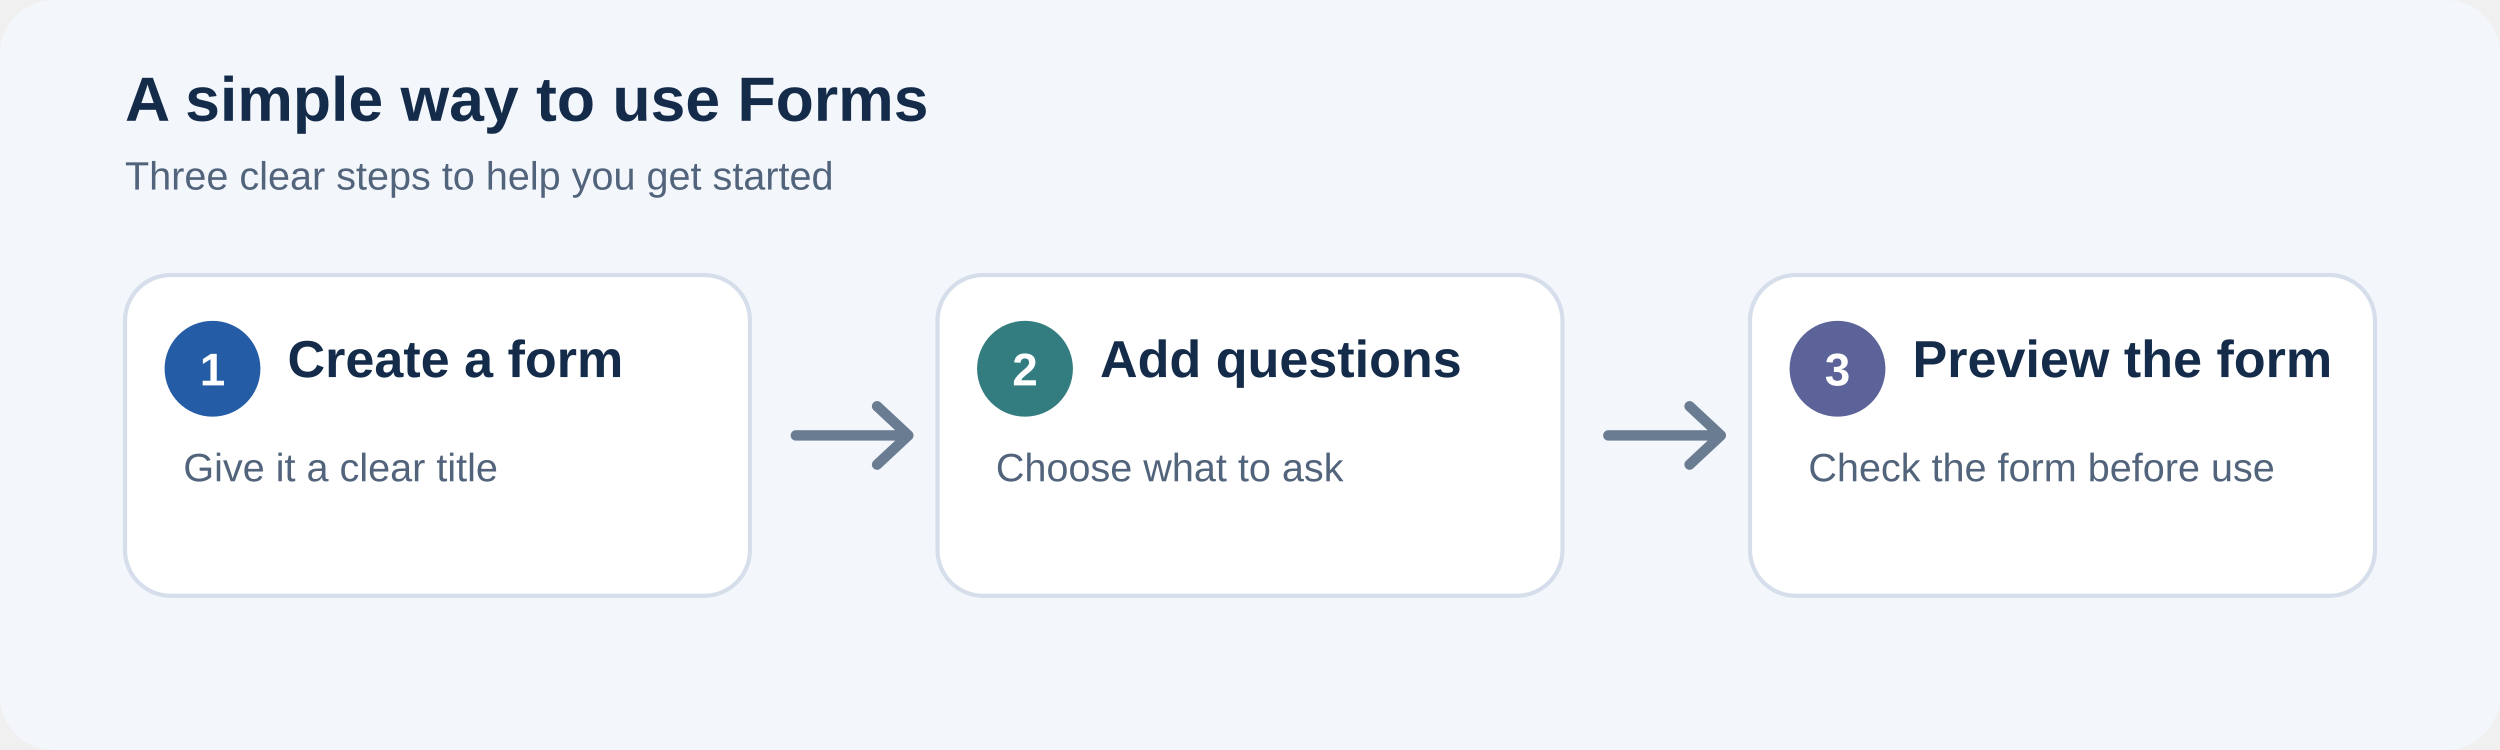
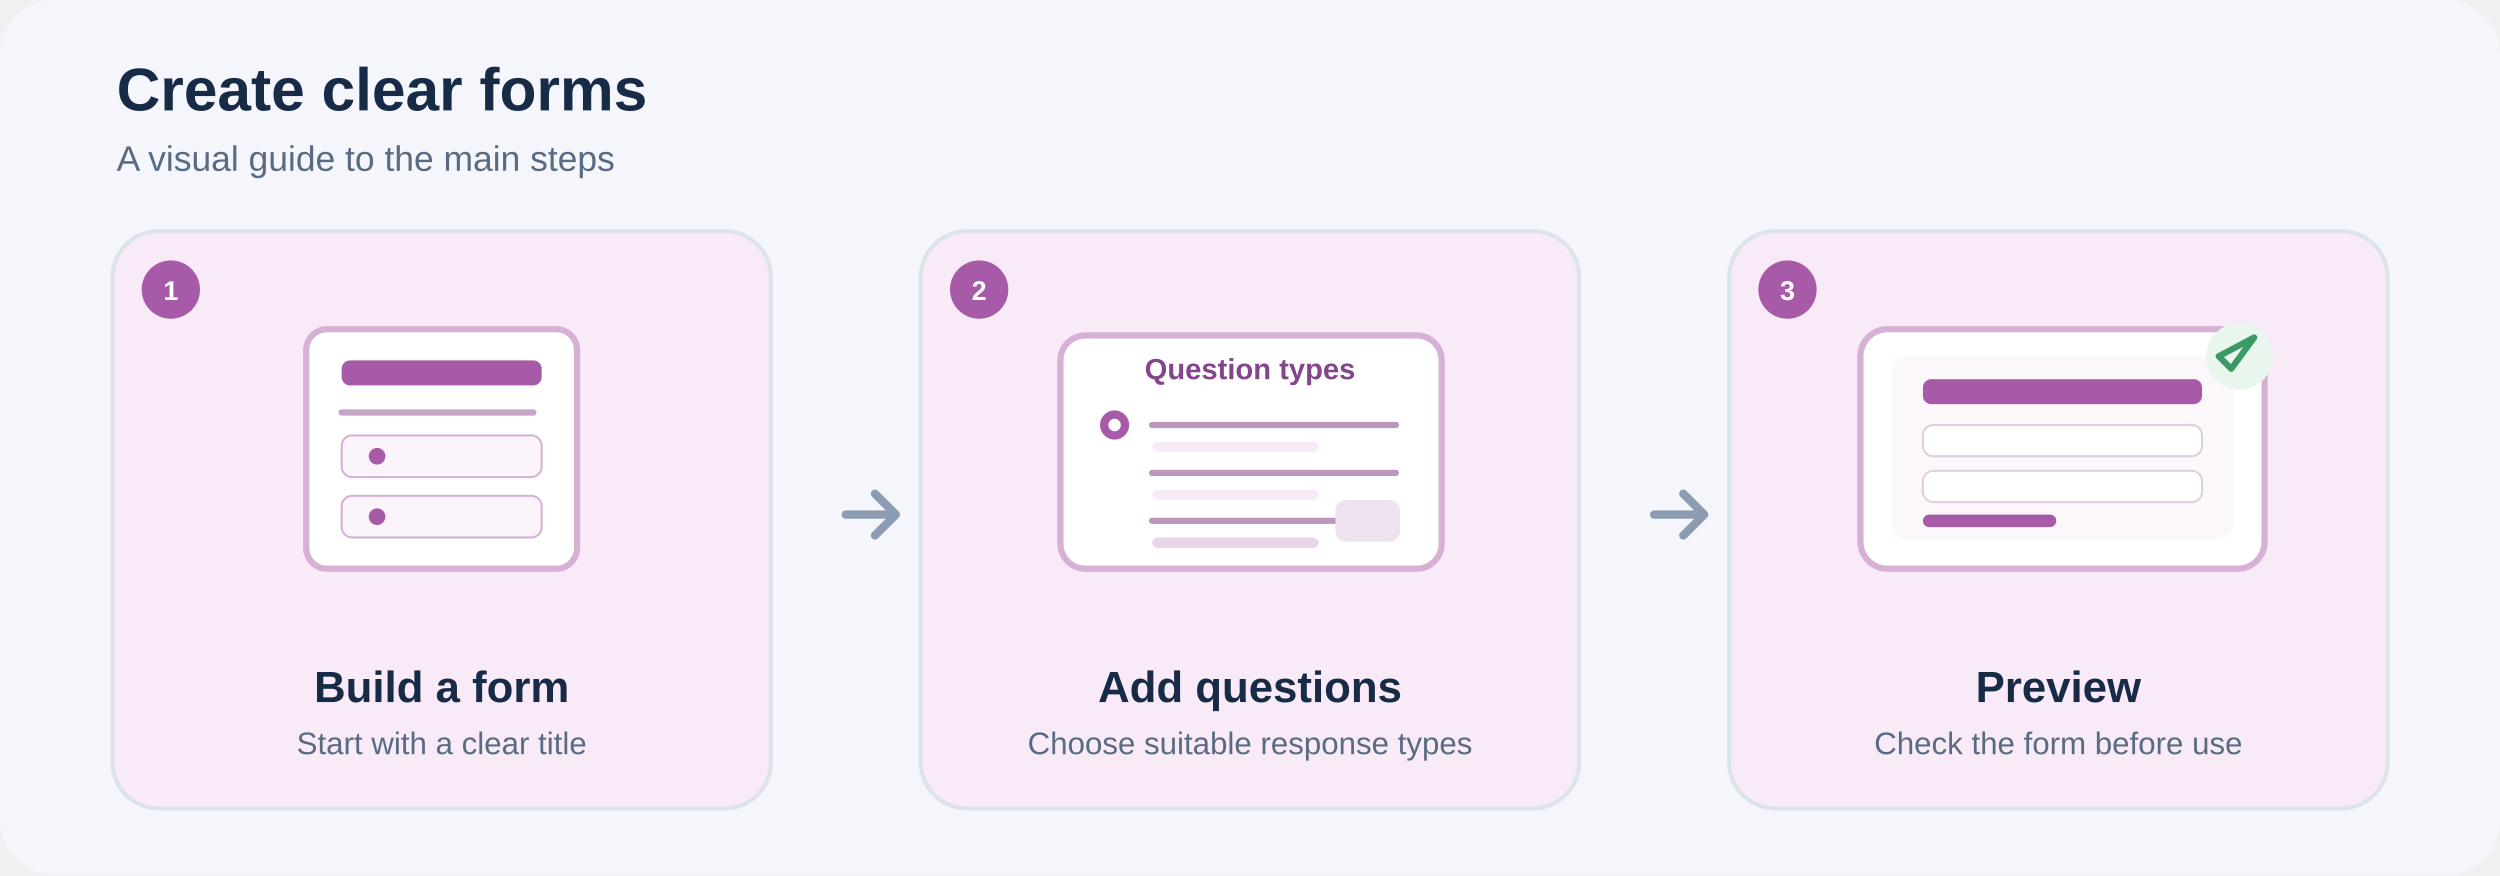
- <svg xmlns="http://www.w3.org/2000/svg" viewBox="0 0 1200 360" role="img" aria-labelledby="title desc">
-   <rect x="0" y="0" width="1200" height="360" rx="26" fill="#f3f7fc" />
-   <text x="60" y="58" font-family="Arial,sans-serif" font-size="30" font-weight="700" fill="#142c4a">A simple way to use Forms</text>
-   <text x="60" y="91" font-family="Arial,sans-serif" font-size="19" fill="#52647b">Three clear steps to help you get started</text>
-   <rect x="60" y="132" width="300" height="154" rx="22" fill="#ffffff" stroke="#d5deea" stroke-width="2" />
-   <circle cx="102" cy="177" r="23" fill="#245ca6" />
-   <text x="102" y="185" text-anchor="middle" font-family="Arial,sans-serif" font-size="22" font-weight="700" fill="#ffffff">1</text>
-   <text x="138" y="181" font-family="Arial,sans-serif" font-size="25" font-weight="700" fill="#142c4a">Create a form</text>
-   <text x="88" y="231" font-family="Arial,sans-serif" font-size="19" fill="#52647b">Give it a clear title</text>
-   <path d="M382 209h54m-15 -14 15 14-15 14" fill="none" stroke="#6a7c92" stroke-width="5" stroke-linecap="round" stroke-linejoin="round" />
-   <rect x="450" y="132" width="300" height="154" rx="22" fill="#ffffff" stroke="#d5deea" stroke-width="2" />
-   <circle cx="492" cy="177" r="23" fill="#337c80" />
-   <text x="492" y="185" text-anchor="middle" font-family="Arial,sans-serif" font-size="22" font-weight="700" fill="#ffffff">2</text>
-   <text x="528" y="181" font-family="Arial,sans-serif" font-size="25" font-weight="700" fill="#142c4a">Add questions</text>
-   <text x="478" y="231" font-family="Arial,sans-serif" font-size="19" fill="#52647b">Choose what to ask</text>
-   <path d="M772 209h54m-15 -14 15 14-15 14" fill="none" stroke="#6a7c92" stroke-width="5" stroke-linecap="round" stroke-linejoin="round" />
-   <rect x="840" y="132" width="300" height="154" rx="22" fill="#ffffff" stroke="#d5deea" stroke-width="2" />
-   <circle cx="882" cy="177" r="23" fill="#5b6399" />
-   <text x="882" y="185" text-anchor="middle" font-family="Arial,sans-serif" font-size="22" font-weight="700" fill="#ffffff">3</text>
-   <text x="918" y="181" font-family="Arial,sans-serif" font-size="25" font-weight="700" fill="#142c4a">Preview the form</text>
-   <text x="868" y="231" font-family="Arial,sans-serif" font-size="19" fill="#52647b">Check the form before use</text>
+ <svg xmlns="http://www.w3.org/2000/svg" width="1200" height="420" viewBox="0 0 1200 420" role="img" aria-labelledby="title desc">
+   <rect x="0" y="0" width="1200" height="420" rx="26" fill="#f4f6fb" />
+   <text x="56" y="53" font-family="Arial,sans-serif" font-size="29" font-weight="700" fill="#172b47">Create clear forms</text>
+   <text x="56" y="82" font-family="Arial,sans-serif" font-size="17" font-weight="400" fill="#596b82">A visual guide to the main steps</text>
+   <rect x="54" y="111" width="316" height="277" rx="22" fill="#f8ebf7" stroke="#dce3ed" stroke-width="2" />
+   <circle cx="82" cy="139" r="14" fill="#a65aa7" />
+   <text x="82" y="144" font-family="Arial,sans-serif" font-size="13" font-weight="700" fill="#ffffff" text-anchor="middle">1</text>
+   <rect x="147" y="158" width="130" height="115" rx="10" fill="#ffffff" stroke="#d6b1d5" stroke-width="3" />
+   <rect x="164" y="173" width="96" height="12" rx="4" fill="#a65aa7" stroke="none" stroke-width="0" />
+   <path d="M164 198 L256 198" fill="none" stroke="#c5a4c5" stroke-width="3" stroke-linecap="round" />
+   <rect x="164" y="209" width="96" height="20" rx="5" fill="#fbf5fb" stroke="#d6b1d5" stroke-width="1" />
+   <rect x="164" y="238" width="96" height="20" rx="5" fill="#fbf5fb" stroke="#d6b1d5" stroke-width="1" />
+   <circle cx="181" cy="219" r="4" fill="#a65aa7" stroke="none" stroke-width="0" />
+   <circle cx="181" cy="248" r="4" fill="#a65aa7" stroke="none" stroke-width="0" />
+   <text x="212" y="337" font-family="Arial,sans-serif" font-size="21" font-weight="700" fill="#172b47" text-anchor="middle">Build a form</text>
+   <text x="212" y="362" font-family="Arial,sans-serif" font-size="15" font-weight="400" fill="#596b82" text-anchor="middle">Start with a clear title</text>
+   <rect x="442" y="111" width="316" height="277" rx="22" fill="#f8ebf7" stroke="#dce3ed" stroke-width="2" />
+   <circle cx="470" cy="139" r="14" fill="#a65aa7" />
+   <text x="470" y="144" font-family="Arial,sans-serif" font-size="13" font-weight="700" fill="#ffffff" text-anchor="middle">2</text>
+   <rect x="509" y="161" width="183" height="112" rx="12" fill="#ffffff" stroke="#d6b1d5" stroke-width="3" />
+   <text x="600" y="182" font-family="Arial,sans-serif" font-size="14" font-weight="700" fill="#85458a" text-anchor="middle">Question types</text>
+   <circle cx="535" cy="204" r="7" fill="#a65aa7" stroke="none" stroke-width="0" />
+   <circle cx="535" cy="204" r="3" fill="#ffffff" stroke="none" stroke-width="0" />
+   <path d="M553 204 L670 204" fill="none" stroke="#b998b9" stroke-width="3" stroke-linecap="round" />
+   <rect x="553" y="212" width="80" height="5" rx="3" fill="#f5eaf5" stroke="none" stroke-width="0" />
+   <circle cx="535" cy="227" r="7" fill="#ffffff" stroke="none" stroke-width="0" />
+   <circle cx="535" cy="227" r="3" fill="#ffffff" stroke="none" stroke-width="0" />
+   <path d="M553 227 L670 227" fill="none" stroke="#b998b9" stroke-width="3" stroke-linecap="round" />
+   <rect x="553" y="235" width="80" height="5" rx="3" fill="#f5eaf5" stroke="none" stroke-width="0" />
+   <circle cx="535" cy="250" r="7" fill="#ffffff" stroke="none" stroke-width="0" />
+   <circle cx="535" cy="250" r="3" fill="#ffffff" stroke="none" stroke-width="0" />
+   <path d="M553 250 L670 250" fill="none" stroke="#b998b9" stroke-width="3" stroke-linecap="round" />
+   <rect x="553" y="258" width="80" height="5" rx="3" fill="#e8d6e8" stroke="none" stroke-width="0" />
+   <rect x="641" y="240" width="31" height="20" rx="5" fill="#efe2ef" stroke="none" stroke-width="0" />
+   <text x="600" y="337" font-family="Arial,sans-serif" font-size="21" font-weight="700" fill="#172b47" text-anchor="middle">Add questions</text>
+   <text x="600" y="362" font-family="Arial,sans-serif" font-size="15" font-weight="400" fill="#596b82" text-anchor="middle">Choose suitable response types</text>
+   <rect x="830" y="111" width="316" height="277" rx="22" fill="#f8ebf7" stroke="#dce3ed" stroke-width="2" />
+   <circle cx="858" cy="139" r="14" fill="#a65aa7" />
+   <text x="858" y="144" font-family="Arial,sans-serif" font-size="13" font-weight="700" fill="#ffffff" text-anchor="middle">3</text>
+   <rect x="893" y="158" width="194" height="115" rx="13" fill="#ffffff" stroke="#d6b1d5" stroke-width="3" />
+   <rect x="908" y="171" width="164" height="88" rx="8" fill="#fbf7fb" stroke="none" stroke-width="0" />
+   <rect x="923" y="182" width="134" height="12" rx="4" fill="#a65aa7" stroke="none" stroke-width="0" />
+   <rect x="923" y="204" width="134" height="15" rx="5" fill="#ffffff" stroke="#e1cde0" stroke-width="1" />
+   <rect x="923" y="226" width="134" height="15" rx="5" fill="#ffffff" stroke="#e1cde0" stroke-width="1" />
+   <rect x="923" y="247" width="64" height="6" rx="3" fill="#a65aa7" stroke="none" stroke-width="0" />
+   <circle cx="1075" cy="171" r="16" fill="#e8f6ed" stroke="none" stroke-width="0" />
+   <path d="M1065 171 L1071 177 L1082 162 Z" fill="none" stroke="#3b9965" stroke-width="3" stroke-linejoin="round" />
+   <text x="988" y="337" font-family="Arial,sans-serif" font-size="21" font-weight="700" fill="#172b47" text-anchor="middle">Preview</text>
+   <text x="988" y="362" font-family="Arial,sans-serif" font-size="15" font-weight="400" fill="#596b82" text-anchor="middle">Check the form before use</text>
+   <path d="M406 247 L430 247 M420 237 L430 247 L420 257" fill="none" stroke="#8b9bb1" stroke-width="4" stroke-linecap="round" stroke-linejoin="round" />
+   <path d="M794 247 L818 247 M808 237 L818 247 L808 257" fill="none" stroke="#8b9bb1" stroke-width="4" stroke-linecap="round" stroke-linejoin="round" />
</svg>
